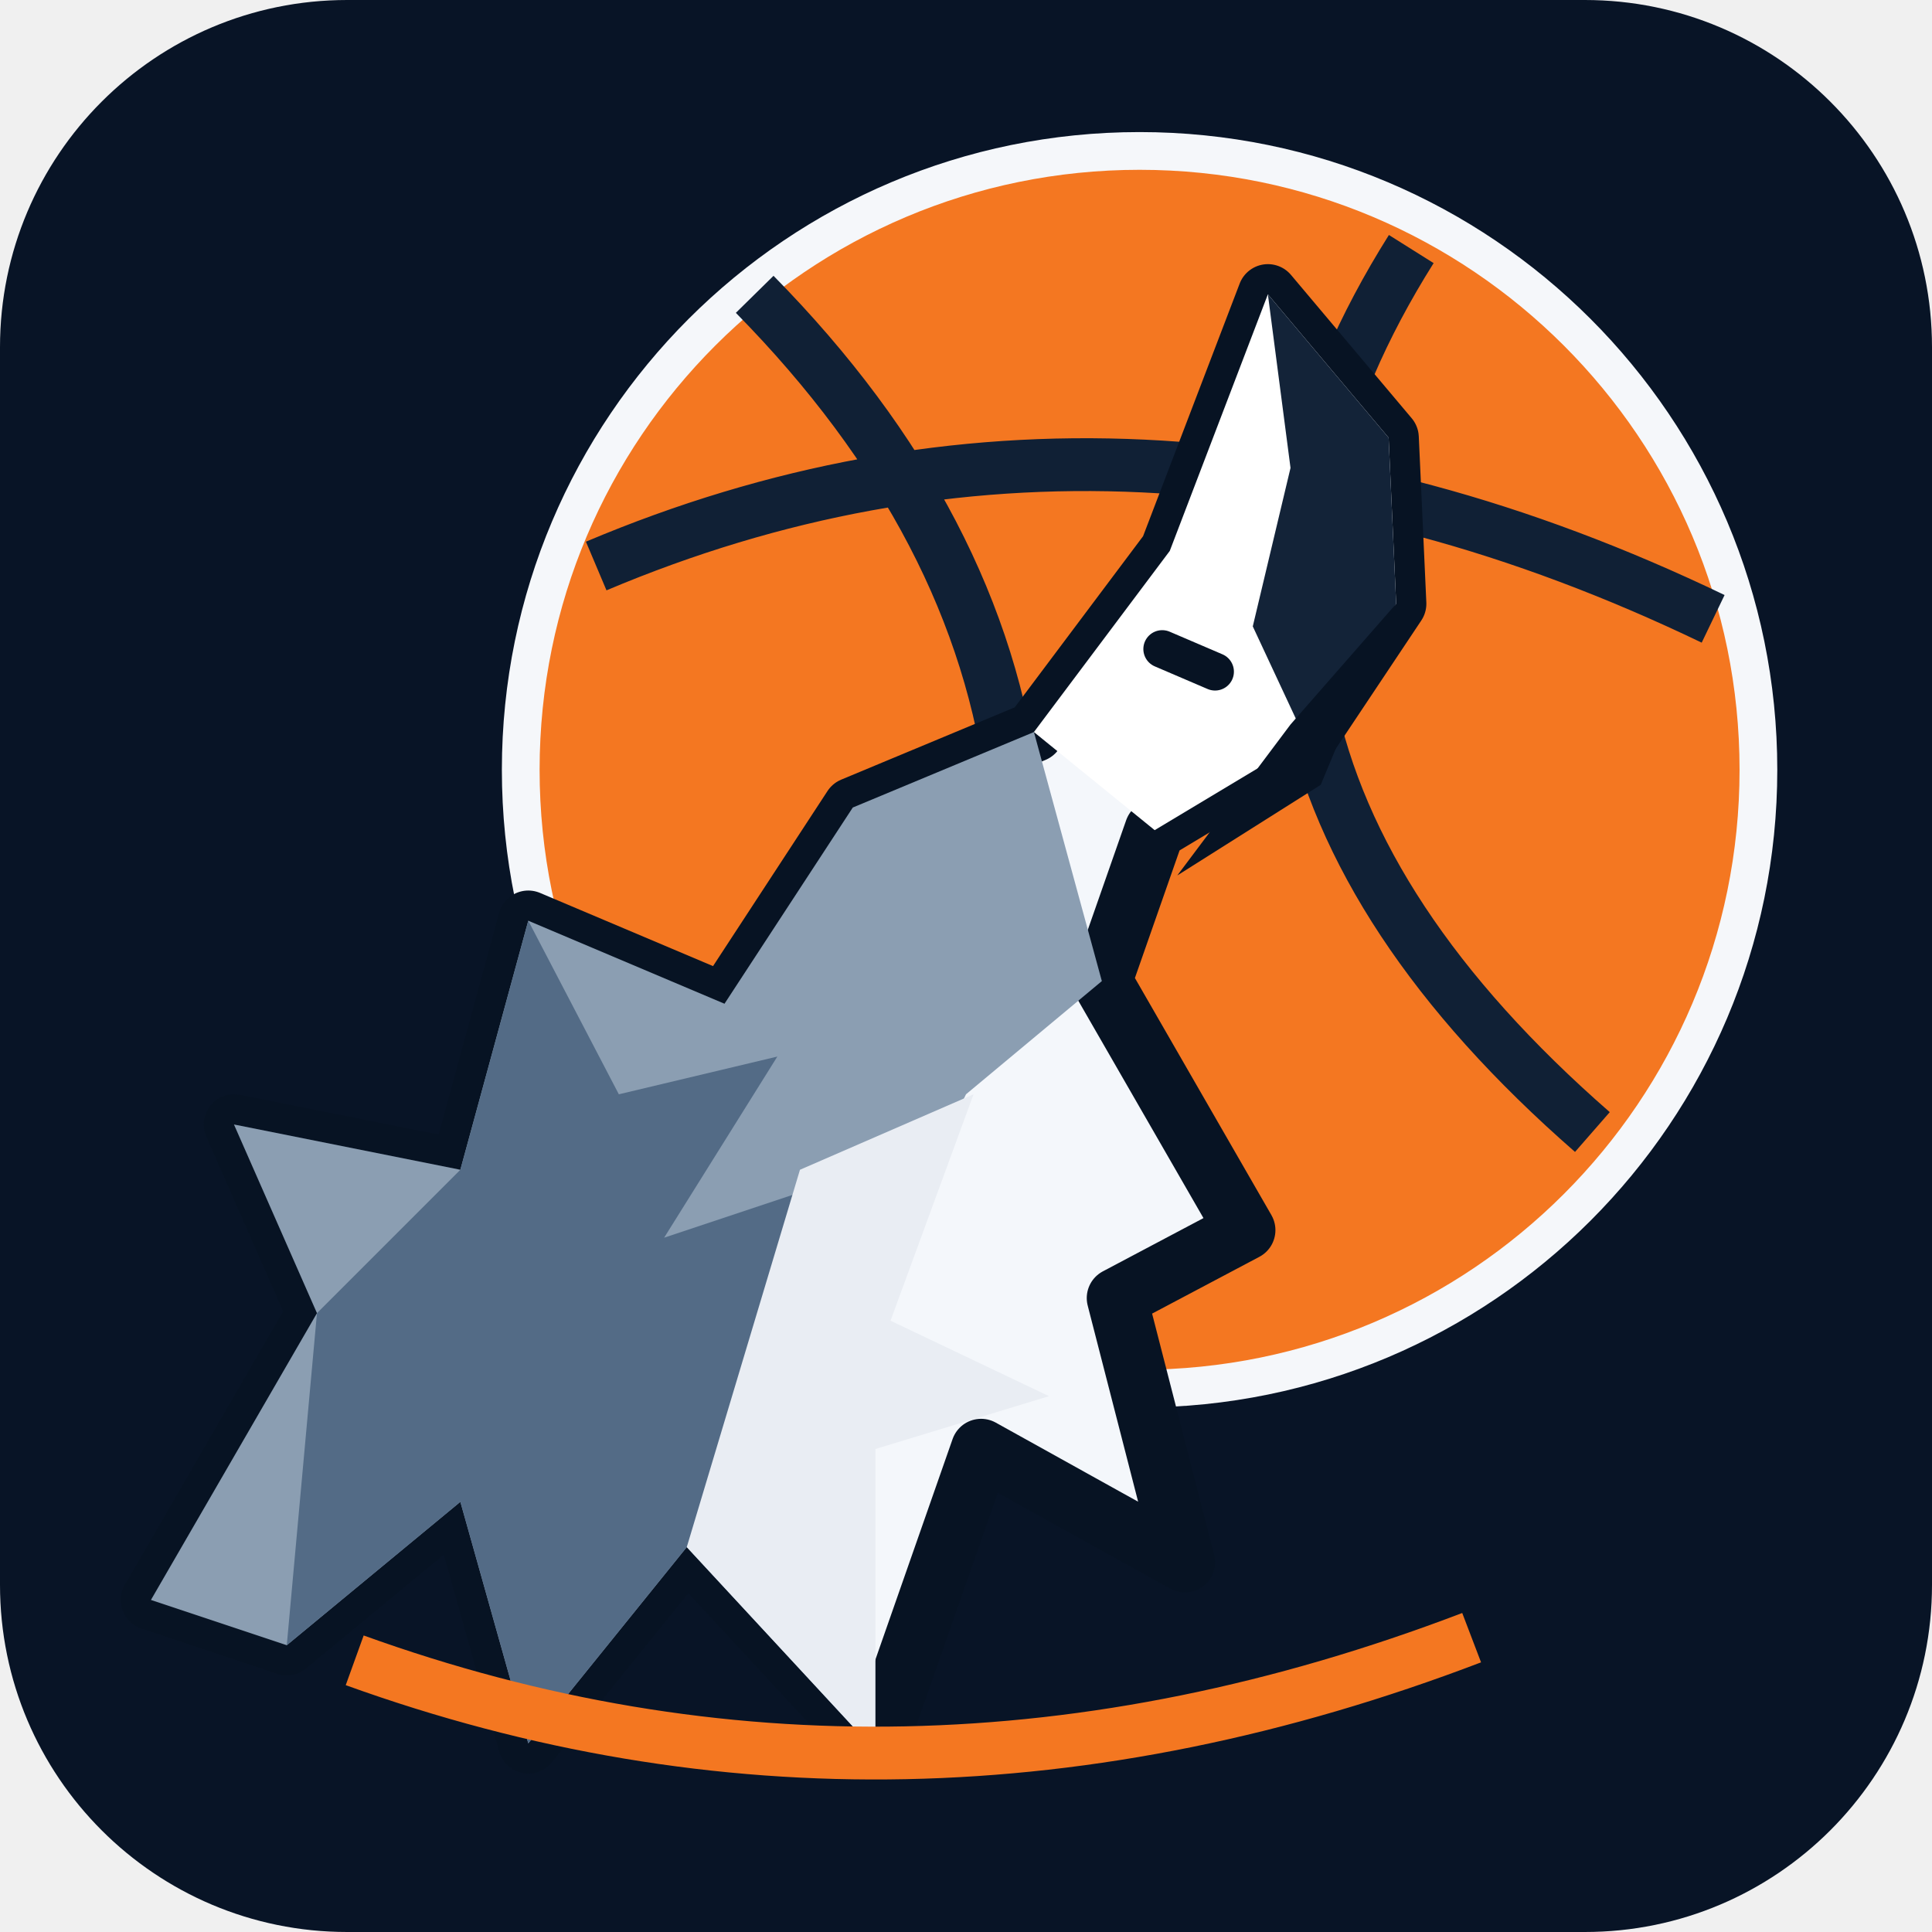
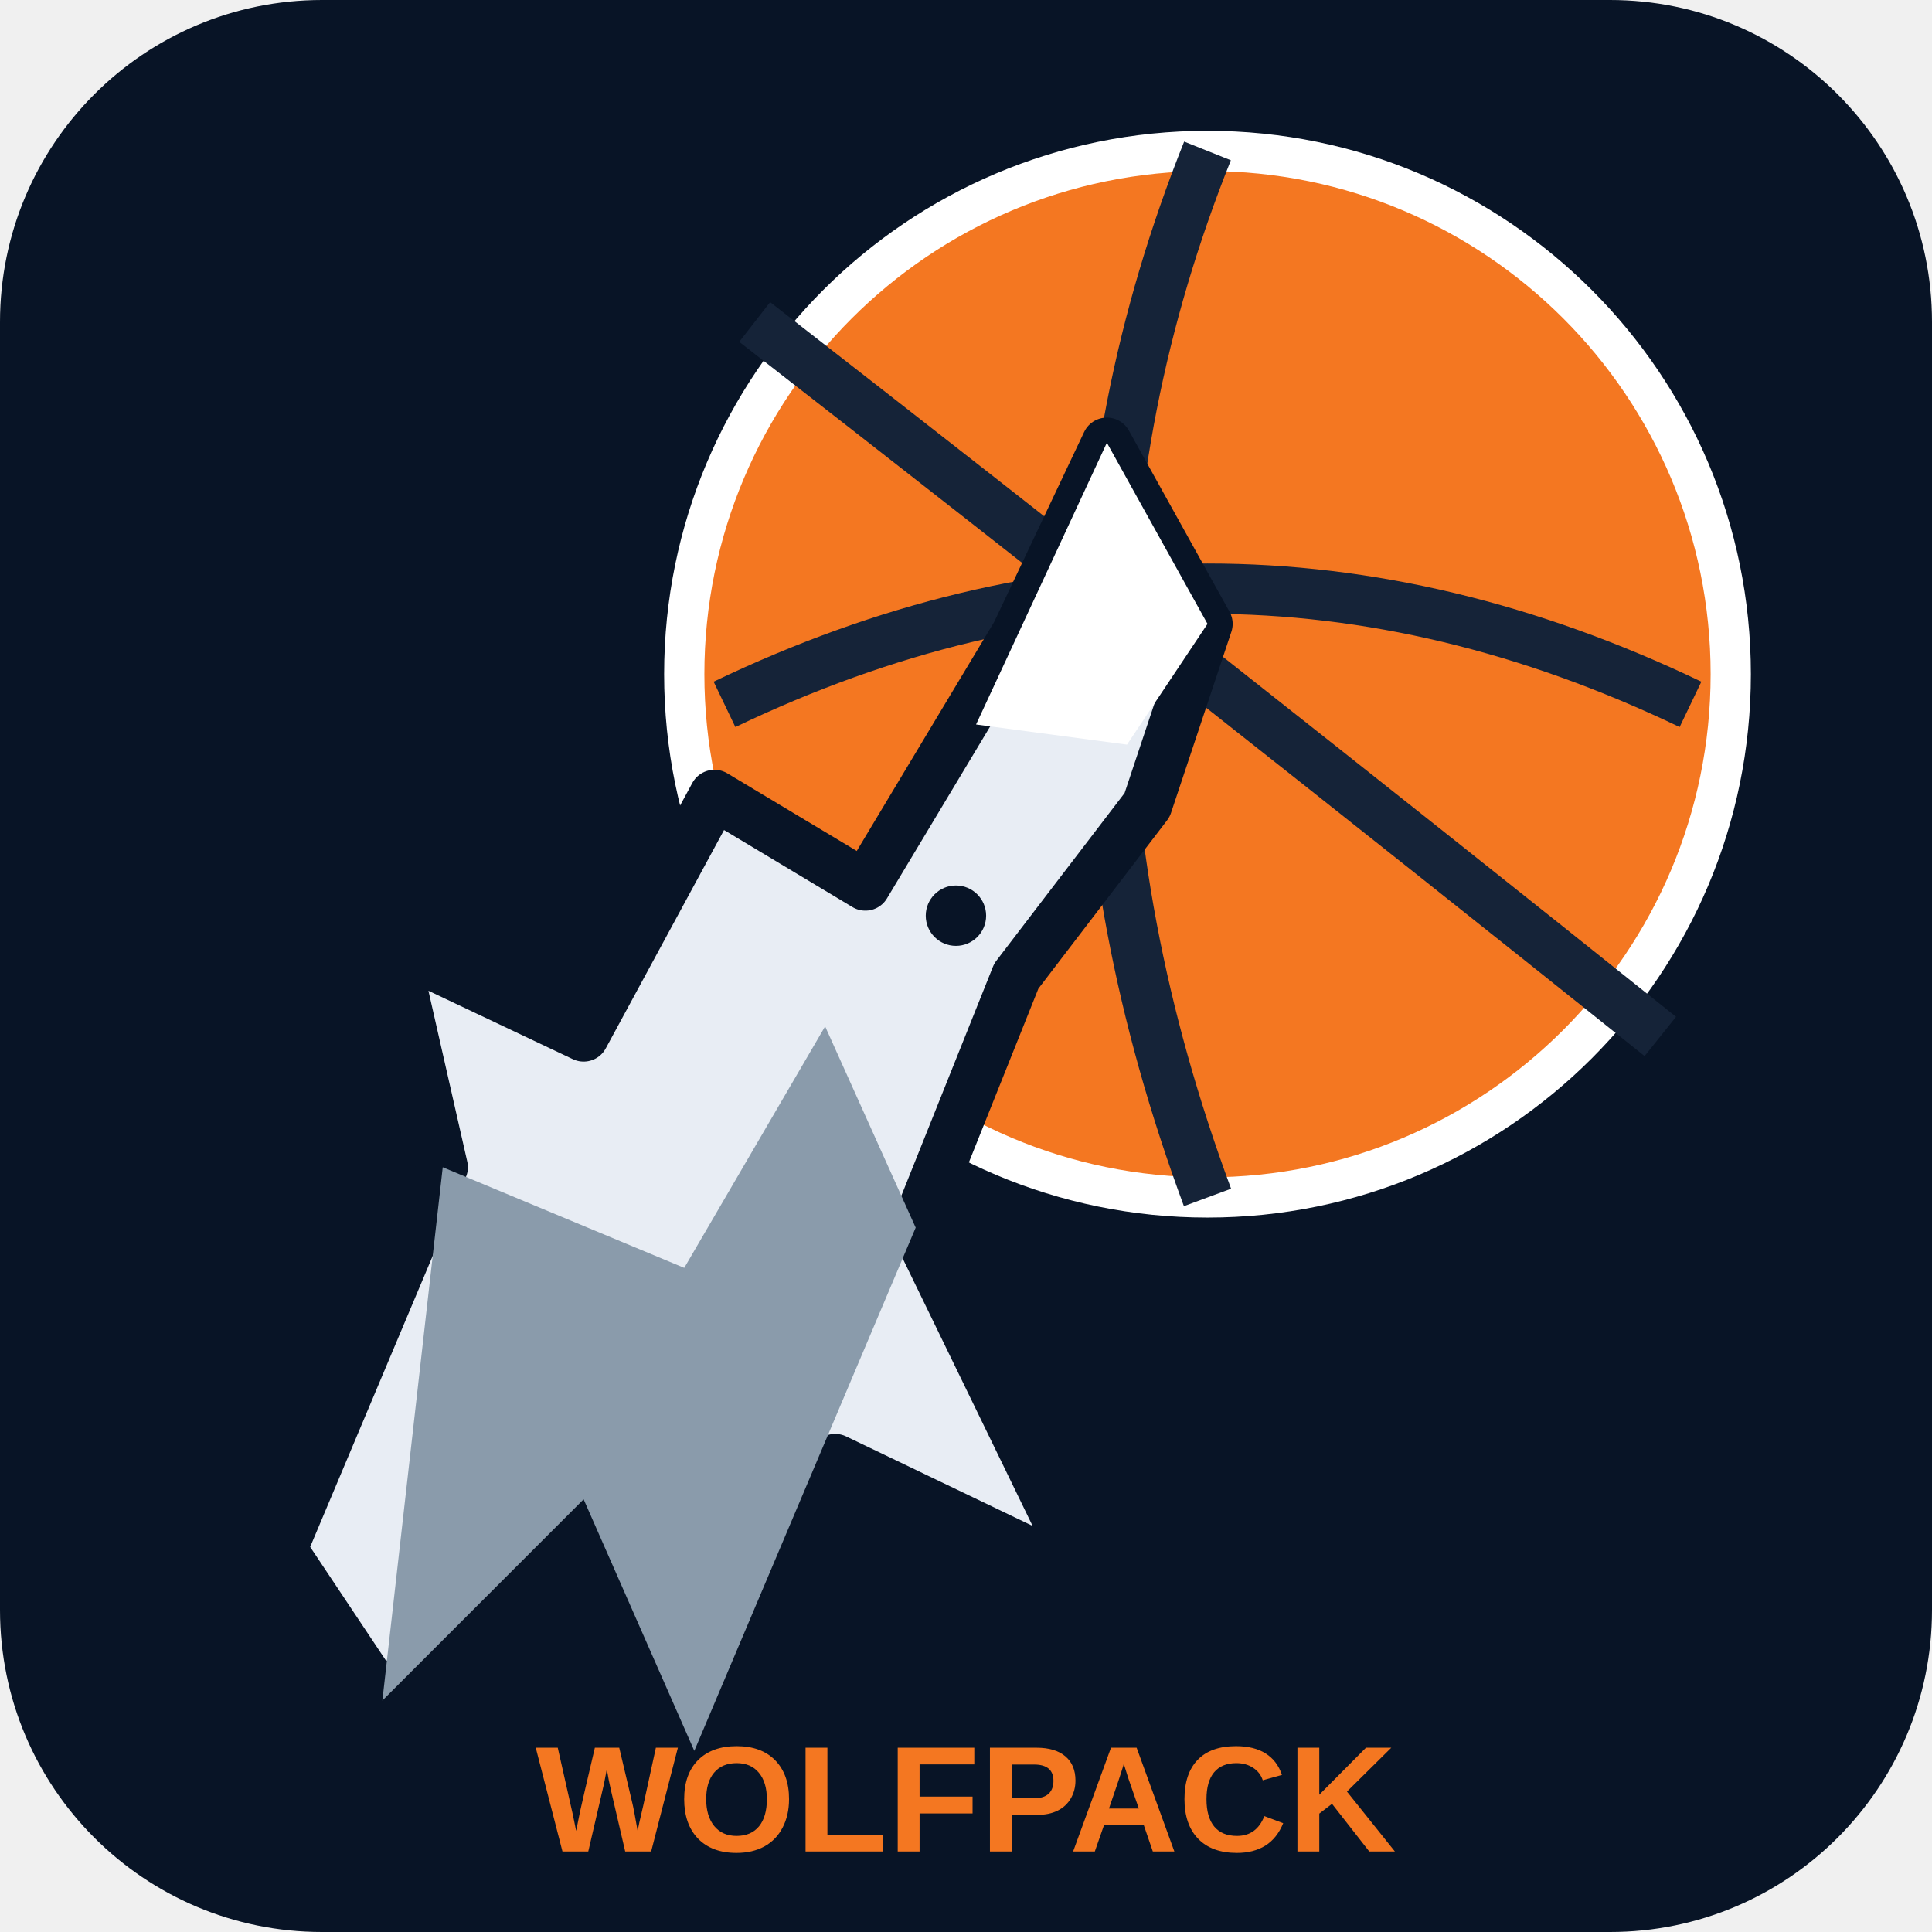
- <svg xmlns="http://www.w3.org/2000/svg" viewBox="0 0 256 256">
-   <rect width="256" height="256" rx="46" fill="#081426" />
-   <circle cx="151" cy="102" r="82" fill="#f47721" stroke="#f5f7fa" stroke-width="5" />
-   <g fill="none" stroke="#102035" stroke-width="7">
-     <path d="M79 75Q150 45 227 82M100 39Q160 100 117 180M187 33Q148 95 211 150" />
-   </g>
-   <path d="M20 212L42 174 31 149 61 155 70 122 96 133 113 107 137 97 155 73 168 39 184 58 185 80 173 98 153 110 146 130 165 163 148 172 157 207 130 192 116 232 91 205 70 231 61 199 38 218Z" fill="#f4f7fb" stroke="#071323" stroke-width="8" stroke-linejoin="round" />
-   <path d="M20 212L42 174 31 149 61 155 70 122 96 133 113 107 137 97 146 130 128 145 111 180 116 232 91 205 70 231 61 199 38 218Z" fill="#8b9eb2" />
-   <path d="M42 174 61 155 70 122 82 145 103 140 88 164 115 155 100 187 91 205 70 231 61 199 38 218Z" fill="#536b86" />
-   <path d="M137 97 155 73 168 39 184 58 185 80 173 98 153 110Z" fill="#fff" />
-   <path d="M168 39 184 58 185 80 173 98 166 83 171 62Z" fill="#132338" />
-   <path d="M154 86 161 89" stroke="#071323" stroke-width="5" stroke-linecap="round" />
-   <path d="M171 96 185 80 175 104 156 116" fill="#071323" />
-   <path d="M106 155 129 145 118 175 139 185 116 192 116 232 91 205Z" fill="#e9edf3" />
-   <path d="M47 220Q119 246 195 217" fill="none" stroke="#f47721" stroke-width="7" />
+ <svg xmlns="http://www.w3.org/2000/svg" viewBox="0 0 192 192">
+   <rect width="192" height="192" rx="32" fill="#081426" />
+   <circle cx="120" cy="67" r="52" fill="#f47721" stroke="#fff" stroke-width="4" />
+   <path d="M75 32 Q120 67 165 103 M120 15 Q100 65 120 119 M72 70 Q120 47 168 70" stroke="#152338" stroke-width="5" fill="none" />
+   <path d="M28 154 L44 116 39 94 58 103 71 79 86 88 101 63 110 44 120 62 114 80 101 97 91 122 108 157 83 145 69 174 58 149 38 169Z" fill="#e8edf4" stroke="#081426" stroke-width="5" stroke-linejoin="round" />
+   <path d="M44 116 68 126 82 102 91 122 69 174 58 149 38 169Z" fill="#8a9bab" />
+   <path d="M97 72 110 44 120 62 112 74Z" fill="#fff" />
+   <circle cx="95" cy="91" r="3" fill="#081426" />
+   <text x="96" y="184" font-family="Arial" font-size="15" text-anchor="middle" font-weight="bold" fill="#f47721">WOLFPACK</text>
</svg>
